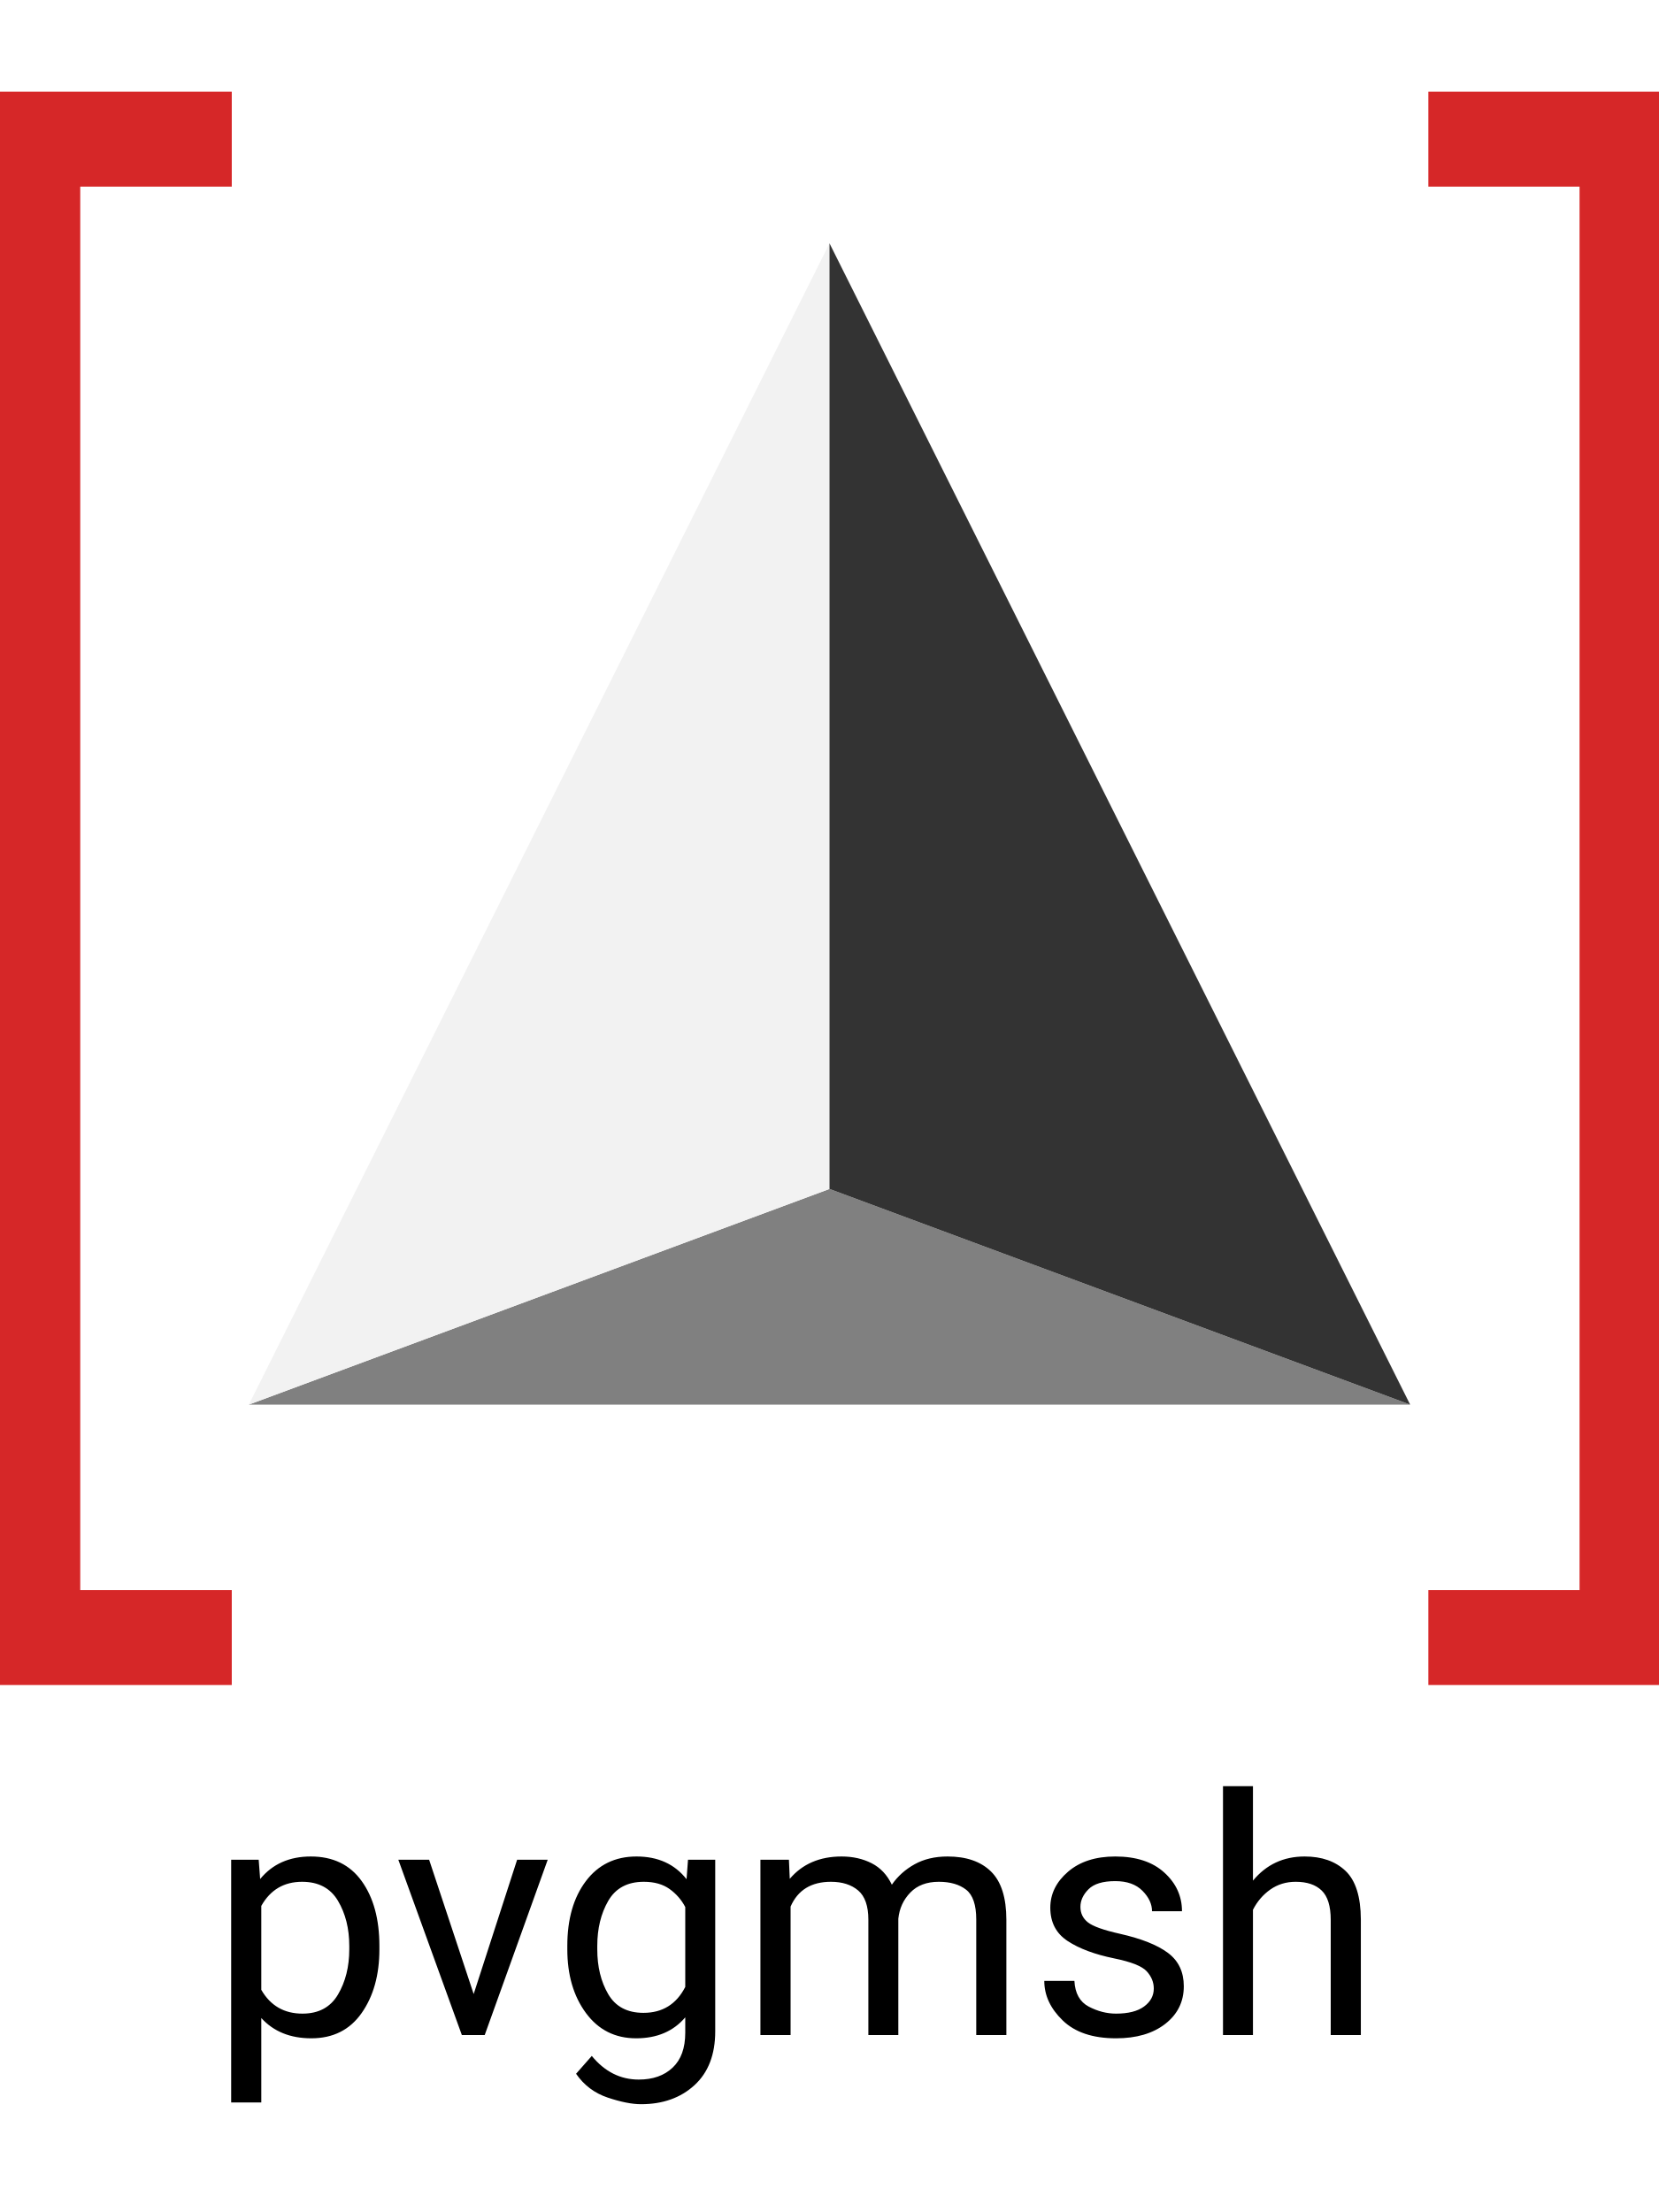
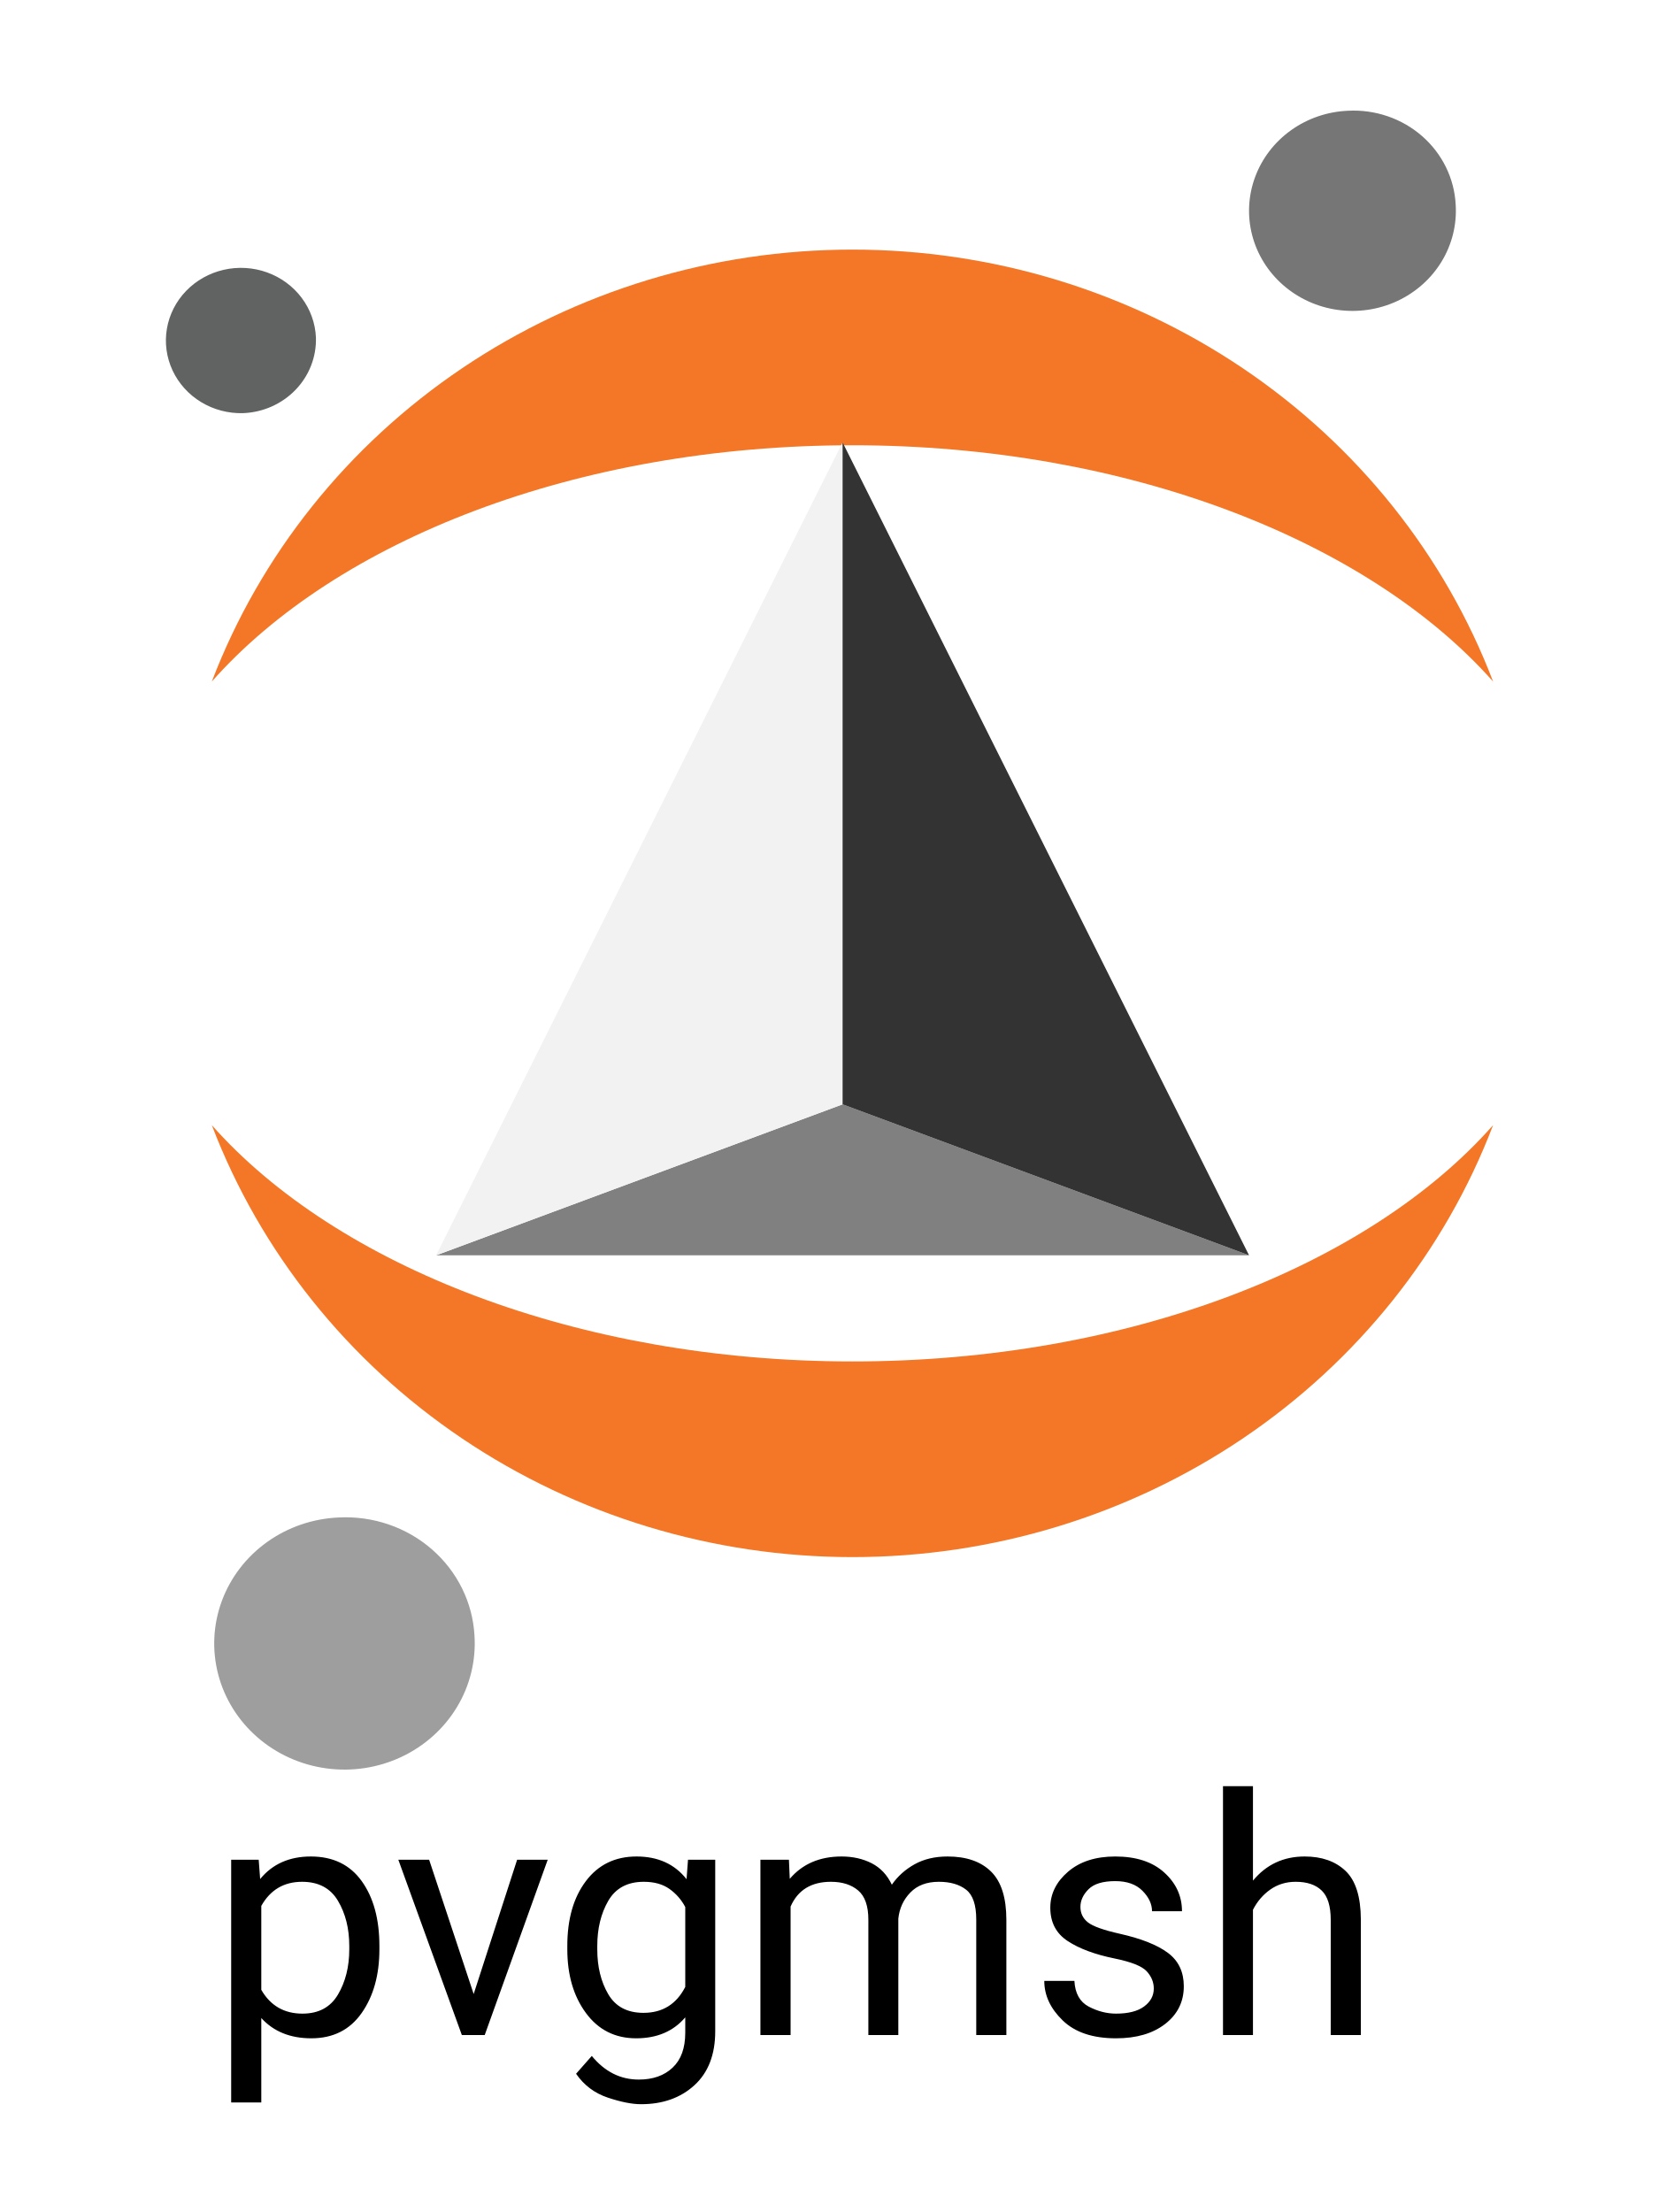
<svg xmlns="http://www.w3.org/2000/svg" viewBox="0 0 500 600" text-anchor="middle" version="1.1" width="150" height="200">
-   <path style="fill:#808080;fill-opacity:1;stroke:none;stroke-width:0" d="M 75,390 250,325 425,390 Z" />
-   <path style="fill:#f2f2f2;fill-opacity:1;stroke:none;stroke-width:0" d="M 75,390 250,325 V 40 Z" />
-   <path style="fill:#333333;fill-opacity:1;stroke:none;stroke-width:0" d="M 425,390 250,325 V 40 Z" />
-   <g transform="matrix(9.8,0,0,9.8,425.0,352.0)" style="fill:#808080;fill-opacity:1;stroke:#808080">
-     <path d="M 5.71,-34.08 H 1.06 V -36 H 7.63 V 12 H 1.06 v -1.92 h 4.65 z" fill="#404040" style="fill:#d62728;fill-opacity:1;stroke:#d62728" />
-   </g>
-   <g transform="matrix(9.8,0,0,9.8,-55.0,352.0)" style="fill:#808080;fill-opacity:1;stroke:#808080">
-     <path d="M 12.24,12 H 5.66 v -48 h 6.58 v 1.92 H 7.58 v 44.16 h 4.66 z" fill="#404040" style="fill:#d62728;fill-opacity:1;stroke:#d62728" />
+   <path d="M 438.724 28.354 C 439.102 34.334 437.632 40.288 434.503 45.457 C 431.373 50.626 426.725 54.776 421.151 57.378 C 415.576 59.98 409.328 60.917 403.202 60.069 C 397.076 59.221 391.35 56.627 386.752 52.617 C 382.154 48.606 378.893 43.362 377.385 37.551 C 375.876 31.74 376.189 25.626 378.282 19.987 C 380.375 14.349 384.154 9.441 389.138 5.89 C 394.122 2.338 400.086 0.303 406.268 0.045 C 410.322 -0.171 414.379 0.391 418.208 1.699 C 422.036 3.006 425.56 5.034 428.576 7.665 C 431.592 10.295 434.042 13.478 435.783 17.028 C 437.525 20.579 438.524 24.428 438.724 28.354 Z" fill="#767677" style="mix-blend-mode: normal;" />
+   <path d="M 256.919 376.988 C 174.17 376.988 101.443 348.234 63.838 305.771 C 78.429 343.971 104.756 376.927 139.276 400.202 C 173.797 423.477 214.854 435.954 256.919 435.954 C 298.985 435.954 340.041 423.477 374.562 400.202 C 409.082 376.927 435.409 343.971 450 305.771 C 412.488 348.234 340.036 376.988 256.919 376.988 Z" fill="#F37726" style="mix-blend-mode: normal;" />
+   <path d="M 256.919 100.862 C 339.668 100.862 412.396 129.616 450 172.078 C 435.409 133.878 409.082 100.923 374.562 77.648 C 340.041 54.372 298.985 41.895 256.919 41.895 C 214.854 41.895 173.797 54.372 139.276 77.648 C 104.756 100.923 78.429 133.878 63.838 172.078 C 101.443 129.527 173.803 100.862 256.919 100.862 Z" fill="#F37726" style="mix-blend-mode: normal;" />
+   <path d="M 143.005 459.622 C 143.49 467.155 141.649 474.657 137.714 481.173 C 133.78 487.689 127.932 492.923 120.914 496.209 C 113.896 499.495 106.027 500.684 98.309 499.624 C 90.591 498.564 83.373 495.304 77.576 490.258 C 71.779 485.213 67.664 478.611 65.756 471.293 C 63.848 463.975 64.233 456.273 66.862 449.167 C 69.491 442.062 74.246 435.876 80.52 431.396 C 86.793 426.916 94.302 424.346 102.09 424.014 C 107.192 423.749 112.297 424.461 117.115 426.108 C 121.932 427.754 126.367 430.304 130.167 433.611 C 133.966 436.917 137.056 440.917 139.259 445.38 C 141.461 449.843 142.735 454.682 143.005 459.622 Z" fill="#9E9E9E" style="mix-blend-mode: normal;" />
+   <path d="M 73.242 91.185 C 68.784 91.304 64.388 90.144 60.608 87.851 C 56.828 85.558 53.833 82.234 51.999 78.297 C 50.166 74.36 49.575 69.986 50.302 65.725 C 51.029 61.464 53.041 57.507 56.085 54.35 C 59.129 51.193 63.069 48.978 67.41 47.984 C 71.75 46.989 76.297 47.259 80.48 48.761 C 84.662 50.262 88.293 52.927 90.915 56.421 C 93.537 59.914 95.034 64.081 95.217 68.396 C 95.391 74.23 93.181 79.896 89.067 84.163 C 84.953 88.43 79.266 90.953 73.242 91.185 Z" fill="#616262" style="mix-blend-mode: normal;" />
+   <g transform="matrix(1, 0, 0, 1, -217.8543, 76.31001)">
+     <path style="fill:#808080;fill-opacity:1;stroke:none;stroke-width:0" d="M 349.299 268.69 L 471.799 223.19 L 594.299 268.69 L 349.299 268.69 Z" />
+     <path style="fill:#f2f2f2;fill-opacity:1;stroke:none;stroke-width:0" d="M 349.299 268.69 L 471.799 223.19 L 471.799 23.69 L 349.299 268.69 Z" />
+     <path style="fill:#333333;fill-opacity:1;stroke:none;stroke-width:0" d="M 594.299 268.69 L 471.799 223.19 L 471.799 23.69 L 594.299 268.69 Z" />
  </g>
  <text xml:space="preserve" style="font-size:100px;font-family:Roboto;fill:#000000;stroke:none" x="215" y="580">
    <tspan> pvgmsh </tspan>
  </text>
</svg>
